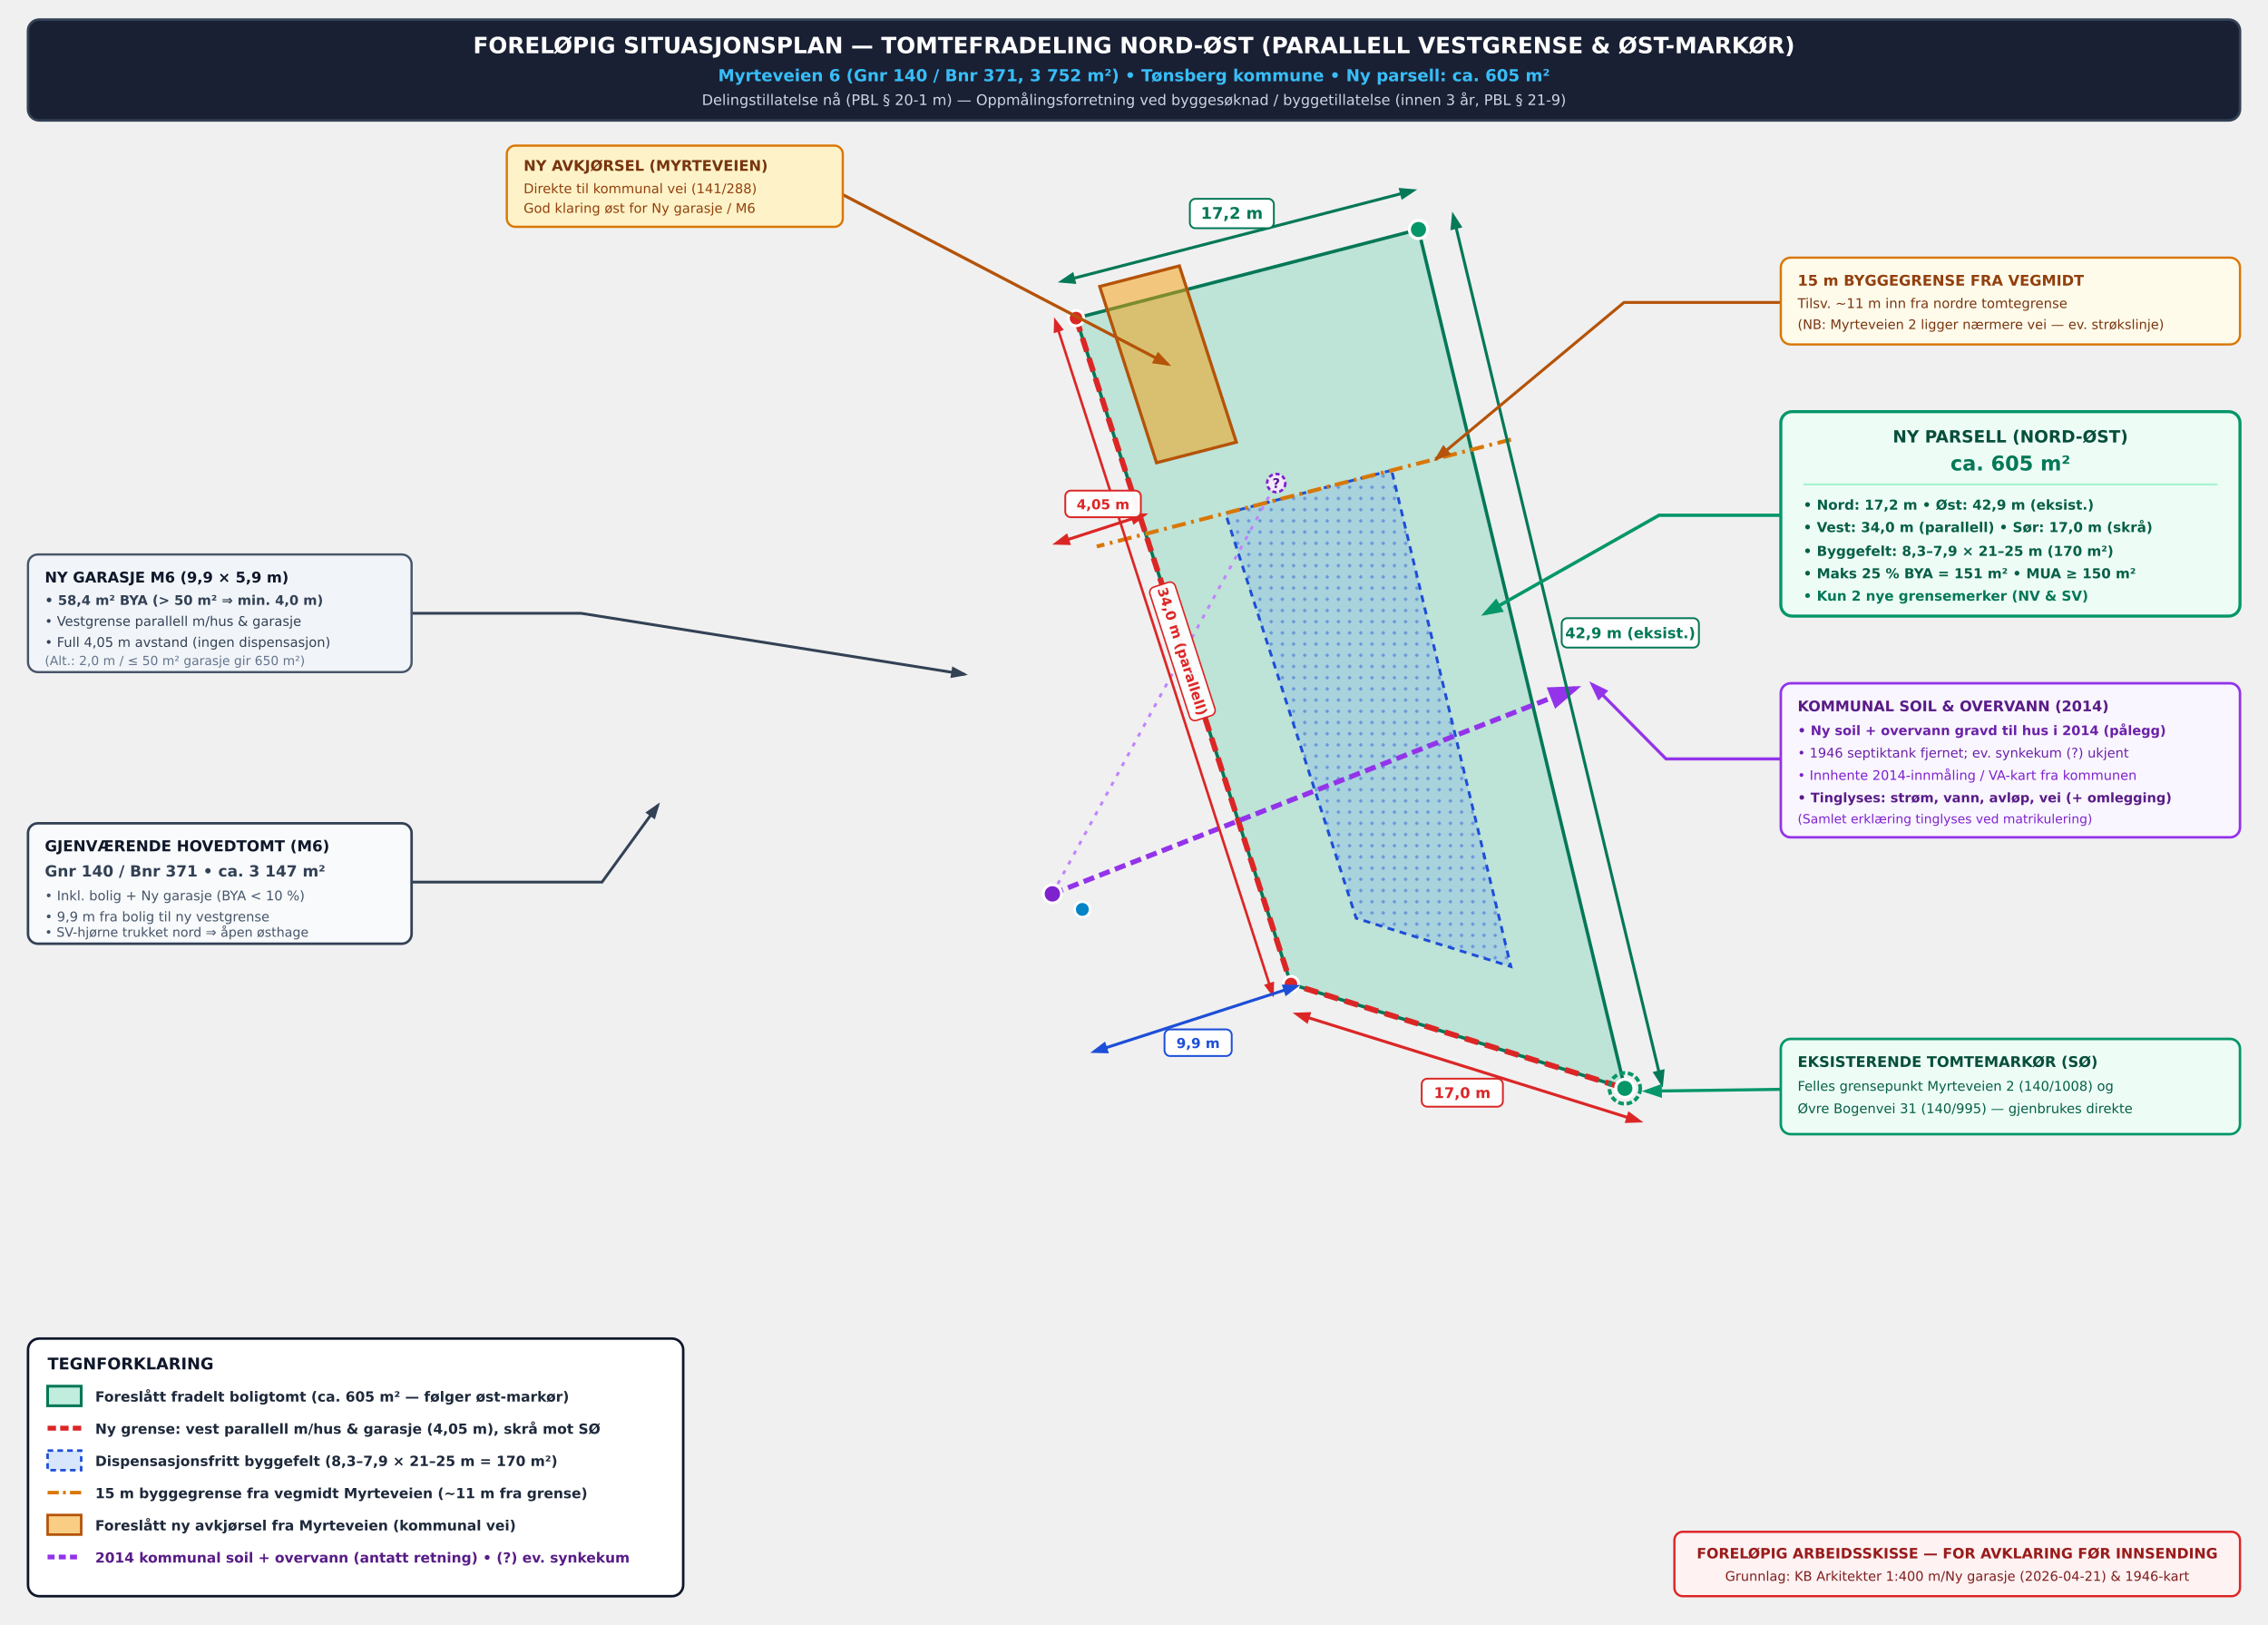
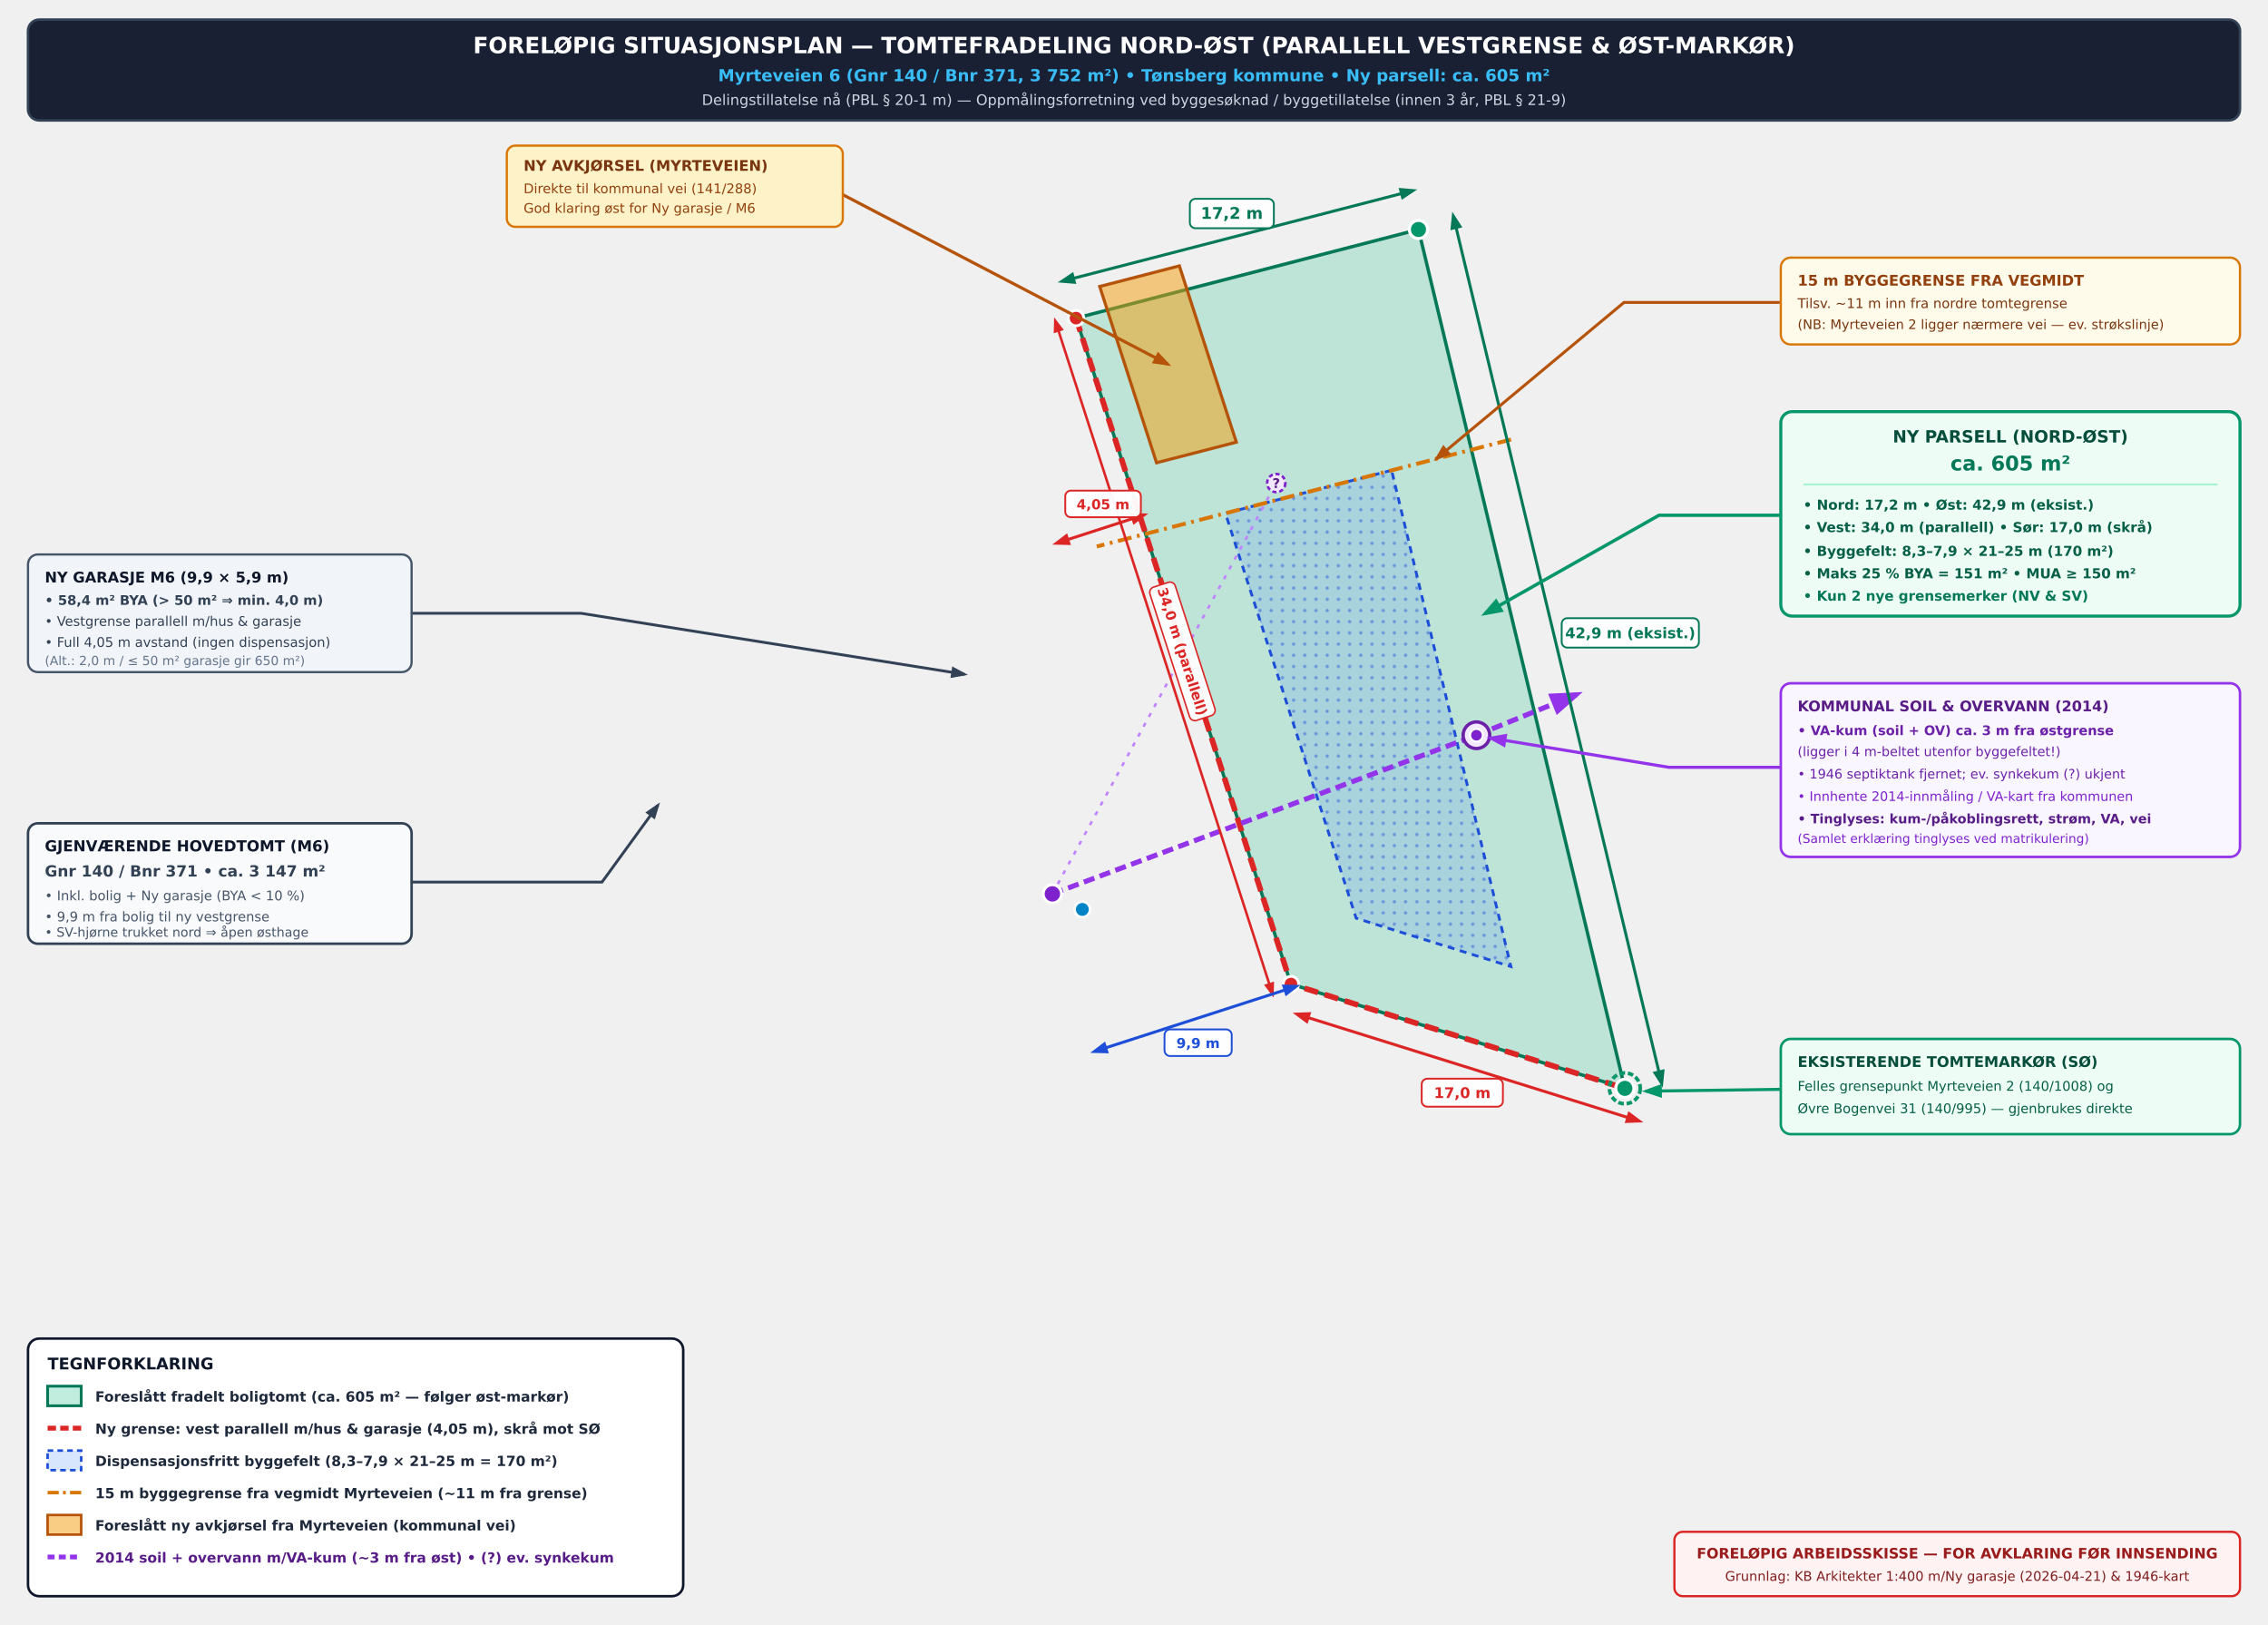
<svg xmlns="http://www.w3.org/2000/svg" viewBox="0 0 1620 1160" width="1620" height="1160">
  <defs>
    <pattern id="dots-build" width="8" height="8" patternUnits="userSpaceOnUse">
      <circle cx="4" cy="4" r="1.2" fill="#1d4ed8" opacity="0.45" />
    </pattern>
    <marker id="arrow-047857" viewBox="0 0 10 10" refX="5" refY="5" markerWidth="6" markerHeight="6" orient="auto-start-reverse">
      <path d="M 0 1.5 L 10 5 L 0 8.5 z" fill="#047857" />
    </marker>
    <marker id="arrow-dc2626" viewBox="0 0 10 10" refX="5" refY="5" markerWidth="6" markerHeight="6" orient="auto-start-reverse">
      <path d="M 0 1.5 L 10 5 L 0 8.5 z" fill="#dc2626" />
    </marker>
    <marker id="arrow-1d4ed8" viewBox="0 0 10 10" refX="5" refY="5" markerWidth="6" markerHeight="6" orient="auto-start-reverse">
      <path d="M 0 1.5 L 10 5 L 0 8.5 z" fill="#1d4ed8" />
    </marker>
    <marker id="arrow-b45309" viewBox="0 0 10 10" refX="8" refY="5" markerWidth="6" markerHeight="6" orient="auto">
      <path d="M 0 1.5 L 10 5 L 0 8.5 z" fill="#b45309" />
    </marker>
    <marker id="arrow-9333ea" viewBox="0 0 10 10" refX="8" refY="5" markerWidth="6.5" markerHeight="6.5" orient="auto">
      <path d="M 0 1.5 L 10 5 L 0 8.5 z" fill="#9333ea" />
    </marker>
    <marker id="arrow-059669" viewBox="0 0 10 10" refX="8" refY="5" markerWidth="6.5" markerHeight="6.5" orient="auto">
      <path d="M 0 1.5 L 10 5 L 0 8.5 z" fill="#059669" />
    </marker>
    <marker id="arrow-334155" viewBox="0 0 10 10" refX="8" refY="5" markerWidth="6" markerHeight="6" orient="auto">
      <path d="M 0 1.5 L 10 5 L 0 8.5 z" fill="#334155" />
    </marker>
  </defs>
  <polygon points="1013.2,163.9 768.6,227.2 922.1,702.8 1160.6,777.3" fill="#10b981" fill-opacity="0.22" stroke="#047857" stroke-width="2.4" />
  <polygon points="994.0,335.9 875.3,366.6 968.7,655.8 1079.2,690.3" fill="#3b82f6" fill-opacity="0.16" stroke="#1d4ed8" stroke-width="2.0" stroke-dasharray="5,4" />
  <polygon points="994.0,335.9 875.3,366.6 968.7,655.8 1079.2,690.3" fill="url(#dots-build)" stroke="none" />
  <polygon points="785.5,204.6 842.4,189.9 883.1,315.8 826.1,330.5" fill="#f59e0b" fill-opacity="0.50" stroke="#b45309" stroke-width="2.2" />
  <line x1="1079.3" y1="313.9" x2="783.4" y2="390.3" stroke="#d97706" stroke-width="2.8" stroke-dasharray="10,4,2,4" />
  <polyline points="768.6,227.2 922.1,702.8 1160.6,777.3" fill="none" stroke="#dc2626" stroke-width="4.0" stroke-dasharray="10,5" />
  <circle cx="768.6" cy="227.2" r="5.5" fill="#dc2626" stroke="#ffffff" stroke-width="2" />
  <circle cx="922.1" cy="702.8" r="5.5" fill="#dc2626" stroke="#ffffff" stroke-width="2" />
  <circle cx="1013.2" cy="163.9" r="6.5" fill="#059669" stroke="#ffffff" stroke-width="2.2" />
  <circle cx="1160.6" cy="777.3" r="11" fill="none" stroke="#059669" stroke-width="2.6" stroke-dasharray="4,2" />
  <circle cx="1160.6" cy="777.3" r="6.5" fill="#059669" stroke="#ffffff" stroke-width="2.2" />
-   <line x1="751.7" y1="638.4" x2="1125.2" y2="491.7" stroke="#9333ea" stroke-width="3.6" stroke-dasharray="8,4" marker-end="url(#arrow-9333ea)" />
-   <line x1="751.7" y1="638.4" x2="911.6" y2="345.0" stroke="#c084fc" stroke-width="2.0" stroke-dasharray="3,5" />
+   <polyline points="751.7,638.4 1054.6,525.1" fill="none" stroke="#9333ea" stroke-width="3.6" stroke-dasharray="8,4" />
+   <line x1="1054.6" y1="525.1" x2="1126.2" y2="496.0" stroke="#9333ea" stroke-width="3.6" stroke-dasharray="8,4" marker-end="url(#arrow-9333ea)" />
+   <line x1="751.7" y1="638.4" x2="911.6" y2="345.0" stroke="#c084fc" stroke-width="1.8" stroke-dasharray="3,5" />
  <circle cx="751.7" cy="638.4" r="6.5" fill="#7e22ce" stroke="#ffffff" stroke-width="2" />
+   <circle cx="1054.6" cy="525.1" r="9.5" fill="#f3e8ff" stroke="#6b21a8" stroke-width="2.4" />
+   <circle cx="1054.6" cy="525.1" r="4.5" fill="#7e22ce" stroke="#ffffff" stroke-width="1.4" />
  <circle cx="911.6" cy="345.0" r="6.5" fill="#f3e8ff" stroke="#7e22ce" stroke-width="1.8" stroke-dasharray="3,2" />
  <text x="911.6" y="348.5" text-anchor="middle" font-family="DejaVu Sans, Arial, sans-serif" font-weight="800" font-size="9.5" fill="#581c87">?</text>
  <circle cx="773.1" cy="649.5" r="5.5" fill="#0284c7" stroke="#ffffff" stroke-width="1.8" />
  <line x1="1006.2" y1="136.9" x2="761.6" y2="200.1" stroke="#047857" stroke-width="2.1" marker-start="url(#arrow-047857)" marker-end="url(#arrow-047857)" />
  <rect x="849.9" y="142.0" width="60" height="21" rx="4" fill="#ffffff" fill-opacity="0.96" stroke="#047857" stroke-width="1.3" />
  <text x="879.9" y="156.3" text-anchor="middle" font-family="DejaVu Sans, Arial, sans-serif" font-weight="700" font-size="11.5" fill="#047857">17,2 m</text>
  <line x1="1038.8" y1="157.3" x2="1186.2" y2="770.7" stroke="#047857" stroke-width="2.1" marker-start="url(#arrow-047857)" marker-end="url(#arrow-047857)" />
  <rect x="1115.5" y="441.5" width="98" height="21" rx="4" fill="#ffffff" fill-opacity="0.96" stroke="#047857" stroke-width="1.3" />
  <text x="1164.5" y="455.8" text-anchor="middle" font-family="DejaVu Sans, Arial, sans-serif" font-weight="700" font-size="10.5" fill="#047857">42,9 m (eksist.)</text>
  <line x1="754.6" y1="231.7" x2="908.1" y2="707.3" stroke="#dc2626" stroke-width="1.8" marker-start="url(#arrow-dc2626)" marker-end="url(#arrow-dc2626)" />
  <g transform="translate(844.6, 465.2) rotate(72.1)">
    <rect x="-50" y="-9.5" width="100" height="19" rx="4" fill="#ffffff" fill-opacity="0.94" stroke="#dc2626" stroke-width="1.1" />
    <text x="0" y="3.5" text-anchor="middle" font-family="DejaVu Sans, Arial, sans-serif" font-weight="700" font-size="9.8" fill="#dc2626">34,0 m (parallell)</text>
  </g>
  <line x1="929.3" y1="725.2" x2="1167.8" y2="799.7" stroke="#dc2626" stroke-width="2.1" marker-start="url(#arrow-dc2626)" marker-end="url(#arrow-dc2626)" />
  <rect x="1015.5" y="770.4" width="58" height="20" rx="4" fill="#ffffff" fill-opacity="0.96" stroke="#dc2626" stroke-width="1.3" />
  <text x="1044.5" y="784.2" text-anchor="middle" font-family="DejaVu Sans, Arial, sans-serif" font-weight="700" font-size="10.5" fill="#dc2626">17,0 m</text>
  <line x1="757.6" y1="387.0" x2="814.2" y2="368.7" stroke="#dc2626" stroke-width="2.1" marker-start="url(#arrow-dc2626)" marker-end="url(#arrow-dc2626)" />
  <rect x="760.9" y="350.4" width="54" height="19" rx="4" fill="#ffffff" fill-opacity="0.96" stroke="#dc2626" stroke-width="1.3" />
  <text x="787.9" y="363.7" text-anchor="middle" font-family="DejaVu Sans, Arial, sans-serif" font-weight="700" font-size="9.8" fill="#dc2626">4,05 m</text>
  <line x1="784.7" y1="750.0" x2="922.9" y2="705.4" stroke="#1d4ed8" stroke-width="2.1" marker-start="url(#arrow-1d4ed8)" marker-end="url(#arrow-1d4ed8)" />
  <rect x="831.8" y="735.2" width="48" height="19" rx="4" fill="#ffffff" fill-opacity="0.96" stroke="#1d4ed8" stroke-width="1.3" />
  <text x="855.8" y="748.5" text-anchor="middle" font-family="DejaVu Sans, Arial, sans-serif" font-weight="700" font-size="9.8" fill="#1d4ed8">9,9 m</text>
  <line x1="600" y1="138" x2="834.3" y2="260.2" stroke="#b45309" stroke-width="2.2" marker-end="url(#arrow-b45309)" />
  <g transform="translate(362, 104)">
    <rect width="240" height="58" rx="6" fill="#fef3c7" fill-opacity="0.97" stroke="#d97706" stroke-width="1.6" />
    <text x="12" y="18" font-family="DejaVu Sans, Arial, sans-serif" font-weight="800" font-size="10.5" fill="#78350f">NY AVKJØRSEL (MYRTEVEIEN)</text>
    <text x="12" y="34" font-family="DejaVu Sans, Arial, sans-serif" font-weight="500" font-size="9.5" fill="#92400e">Direkte til kommunal vei (141/288)</text>
    <text x="12" y="48" font-family="DejaVu Sans, Arial, sans-serif" font-weight="500" font-size="9.5" fill="#92400e">God klaring øst for Ny garasje / M6</text>
  </g>
  <polyline points="292,438 415,438 689.0,481.6" fill="none" stroke="#334155" stroke-width="2.0" marker-end="url(#arrow-334155)" />
  <g transform="translate(20, 396)">
    <rect width="274" height="84" rx="7" fill="#f1f5f9" fill-opacity="0.97" stroke="#475569" stroke-width="1.6" />
    <text x="12" y="20" font-family="DejaVu Sans, Arial, sans-serif" font-weight="800" font-size="10.5" fill="#0f172a">NY GARASJE M6 (9,9 × 5,9 m)</text>
    <text x="12" y="36" font-family="DejaVu Sans, Arial, sans-serif" font-weight="600" font-size="9.5" fill="#334155">• 58,4 m² BYA (&gt; 50 m² ⇒ min. 4,0 m)</text>
    <text x="12" y="51" font-family="DejaVu Sans, Arial, sans-serif" font-weight="500" font-size="9.5" fill="#334155">• Vestgrense parallell m/hus &amp; garasje</text>
    <text x="12" y="66" font-family="DejaVu Sans, Arial, sans-serif" font-weight="500" font-size="9.5" fill="#334155">• Full 4,05 m avstand (ingen dispensasjon)</text>
    <text x="12" y="79" font-family="DejaVu Sans, Arial, sans-serif" font-weight="500" font-size="9.0" fill="#64748b">(Alt.: 2,0 m / ≤ 50 m² garasje gir 650 m²)</text>
  </g>
  <polyline points="292,630 430,630 470.0,575.0" fill="none" stroke="#334155" stroke-width="2.0" marker-end="url(#arrow-334155)" />
  <g transform="translate(20, 588)">
    <rect width="274" height="86" rx="7" fill="#f8fafc" fill-opacity="0.97" stroke="#334155" stroke-width="1.8" />
    <text x="12" y="20" font-family="DejaVu Sans, Arial, sans-serif" font-weight="800" font-size="10.8" fill="#0f172a">GJENVÆRENDE HOVEDTOMT (M6)</text>
    <text x="12" y="38" font-family="DejaVu Sans, Arial, sans-serif" font-weight="700" font-size="11.0" fill="#334155">Gnr 140 / Bnr 371 • ca. 3 147 m²</text>
    <text x="12" y="55" font-family="DejaVu Sans, Arial, sans-serif" font-weight="500" font-size="9.5" fill="#475569">• Inkl. bolig + Ny garasje (BYA &lt; 10 %)</text>
    <text x="12" y="70" font-family="DejaVu Sans, Arial, sans-serif" font-weight="500" font-size="9.5" fill="#475569">• 9,9 m fra bolig til ny vestgrense</text>
    <text x="12" y="81" font-family="DejaVu Sans, Arial, sans-serif" font-weight="500" font-size="9.2" fill="#475569">• SV-hjørne trukket nord ⇒ åpen østhage</text>
  </g>
  <polyline points="1272,216 1160,216 1026.0,327.6" fill="none" stroke="#b45309" stroke-width="2.1" marker-end="url(#arrow-b45309)" />
  <g transform="translate(1272, 184)">
    <rect width="328" height="62" rx="7" fill="#fffbeb" fill-opacity="0.97" stroke="#d97706" stroke-width="1.6" />
    <text x="12" y="20" font-family="DejaVu Sans, Arial, sans-serif" font-weight="800" font-size="10.5" fill="#92400e">15 m BYGGEGRENSE FRA VEGMIDT</text>
    <text x="12" y="36" font-family="DejaVu Sans, Arial, sans-serif" font-weight="500" font-size="9.6" fill="#78350f">Tilsv. ~11 m inn fra nordre tomtegrense</text>
    <text x="12" y="51" font-family="DejaVu Sans, Arial, sans-serif" font-weight="500" font-size="9.4" fill="#78350f">(NB: Myrteveien 2 ligger nærmere vei — ev. strøkslinje)</text>
  </g>
  <polyline points="1272,368 1185,368 1060.6,438.3" fill="none" stroke="#059669" stroke-width="2.4" marker-end="url(#arrow-059669)" />
  <g transform="translate(1272, 294)">
    <rect width="328" height="146" rx="8" fill="#ecfdf5" fill-opacity="0.98" stroke="#059669" stroke-width="2.2" />
    <text x="164" y="22" text-anchor="middle" font-family="DejaVu Sans, Arial, sans-serif" font-weight="800" font-size="12.0" fill="#064e3b">NY PARSELL (NORD-ØST)</text>
    <text x="164" y="42" text-anchor="middle" font-family="DejaVu Sans, Arial, sans-serif" font-weight="800" font-size="14.5" fill="#047857">ca. 605 m²</text>
    <line x1="16" y1="52" x2="312" y2="52" stroke="#a7f3d0" stroke-width="1.4" />
    <text x="16" y="70" font-family="DejaVu Sans, Arial, sans-serif" font-weight="600" font-size="9.8" fill="#065f46">• Nord: 17,2 m • Øst: 42,9 m (eksist.)</text>
    <text x="16" y="86" font-family="DejaVu Sans, Arial, sans-serif" font-weight="600" font-size="9.8" fill="#065f46">• Vest: 34,0 m (parallell) • Sør: 17,0 m (skrå)</text>
    <text x="16" y="103" font-family="DejaVu Sans, Arial, sans-serif" font-weight="600" font-size="9.8" fill="#065f46">• Byggefelt: 8,3–7,9 × 21–25 m (170 m²)</text>
    <text x="16" y="119" font-family="DejaVu Sans, Arial, sans-serif" font-weight="600" font-size="9.8" fill="#065f46">• Maks 25 % BYA = 151 m² • MUA ≥ 150 m²</text>
    <text x="16" y="135" font-family="DejaVu Sans, Arial, sans-serif" font-weight="600" font-size="9.8" fill="#047857">• Kun 2 nye grensemerker (NV &amp; SV)</text>
  </g>
-   <polyline points="1272,542 1190,542 1137.2,488.7" fill="none" stroke="#9333ea" stroke-width="2.2" marker-end="url(#arrow-9333ea)" />
+   <polyline points="1272,548 1192,548 1064.6,527.1" fill="none" stroke="#9333ea" stroke-width="2.2" marker-end="url(#arrow-9333ea)" />
  <g transform="translate(1272, 488)">
-     <rect width="328" height="110" rx="7" fill="#faf5ff" fill-opacity="0.98" stroke="#9333ea" stroke-width="1.8" />
+     <rect width="328" height="124" rx="7" fill="#faf5ff" fill-opacity="0.98" stroke="#9333ea" stroke-width="1.8" />
    <text x="12" y="20" font-family="DejaVu Sans, Arial, sans-serif" font-weight="800" font-size="10.4" fill="#581c87">KOMMUNAL SOIL &amp; OVERVANN (2014)</text>
-     <text x="12" y="37" font-family="DejaVu Sans, Arial, sans-serif" font-weight="600" font-size="9.4" fill="#6b21a8">• Ny soil + overvann gravd til hus i 2014 (pålegg)</text>
-     <text x="12" y="53" font-family="DejaVu Sans, Arial, sans-serif" font-weight="500" font-size="9.4" fill="#6b21a8">• 1946 septiktank fjernet; ev. synkekum (?) ukjent</text>
-     <text x="12" y="69" font-family="DejaVu Sans, Arial, sans-serif" font-weight="500" font-size="9.4" fill="#7e22ce">• Innhente 2014-innmåling / VA-kart fra kommunen</text>
-     <text x="12" y="85" font-family="DejaVu Sans, Arial, sans-serif" font-weight="600" font-size="9.4" fill="#581c87">• Tinglyses: strøm, vann, avløp, vei (+ omlegging)</text>
-     <text x="12" y="100" font-family="DejaVu Sans, Arial, sans-serif" font-weight="500" font-size="9.0" fill="#7e22ce">(Samlet erklæring tinglyses ved matrikulering)</text>
+     <text x="12" y="37" font-family="DejaVu Sans, Arial, sans-serif" font-weight="700" font-size="9.4" fill="#6b21a8">• VA-kum (soil + OV) ca. 3 m fra østgrense</text>
+     <text x="12" y="52" font-family="DejaVu Sans, Arial, sans-serif" font-weight="500" font-size="9.3" fill="#6b21a8">  (ligger i 4 m-beltet utenfor byggefeltet!)</text>
+     <text x="12" y="68" font-family="DejaVu Sans, Arial, sans-serif" font-weight="500" font-size="9.3" fill="#6b21a8">• 1946 septiktank fjernet; ev. synkekum (?) ukjent</text>
+     <text x="12" y="84" font-family="DejaVu Sans, Arial, sans-serif" font-weight="500" font-size="9.3" fill="#7e22ce">• Innhente 2014-innmåling / VA-kart fra kommunen</text>
+     <text x="12" y="100" font-family="DejaVu Sans, Arial, sans-serif" font-weight="600" font-size="9.3" fill="#581c87">• Tinglyses: kum-/påkoblingsrett, strøm, VA, vei</text>
+     <text x="12" y="114" font-family="DejaVu Sans, Arial, sans-serif" font-weight="500" font-size="8.9" fill="#7e22ce">(Samlet erklæring tinglyses ved matrikulering)</text>
  </g>
  <polyline points="1272,778 1175.6,779.3" fill="none" stroke="#059669" stroke-width="2.2" marker-end="url(#arrow-059669)" />
  <g transform="translate(1272, 742)">
    <rect width="328" height="68" rx="7" fill="#ecfdf5" fill-opacity="0.98" stroke="#059669" stroke-width="1.8" />
    <text x="12" y="20" font-family="DejaVu Sans, Arial, sans-serif" font-weight="800" font-size="10.5" fill="#064e3b">EKSISTERENDE TOMTEMARKØR (SØ)</text>
    <text x="12" y="37" font-family="DejaVu Sans, Arial, sans-serif" font-weight="500" font-size="9.5" fill="#065f46">Felles grensepunkt Myrteveien 2 (140/1008) og</text>
    <text x="12" y="53" font-family="DejaVu Sans, Arial, sans-serif" font-weight="500" font-size="9.5" fill="#065f46">Øvre Bogenvei 31 (140/995) — gjenbrukes direkte</text>
  </g>
  <g transform="translate(20, 14)">
    <rect width="1580" height="72" rx="8" fill="#0f172a" fill-opacity="0.95" stroke="#334155" stroke-width="1.8" />
    <text x="790" y="24" text-anchor="middle" font-family="DejaVu Sans, Arial, sans-serif" font-weight="800" font-size="16.0" fill="#ffffff">FORELØPIG SITUASJONSPLAN — TOMTEFRADELING NORD-ØST (PARALLELL VESTGRENSE &amp; ØST-MARKØR)</text>
    <text x="790" y="44" text-anchor="middle" font-family="DejaVu Sans, Arial, sans-serif" font-weight="600" font-size="11.8" fill="#38bdf8">Myrteveien 6 (Gnr 140 / Bnr 371, 3 752 m²) • Tønsberg kommune • Ny parsell: ca. 605 m²</text>
    <text x="790" y="61" text-anchor="middle" font-family="DejaVu Sans, Arial, sans-serif" font-weight="500" font-size="10.4" fill="#cbd5e1">Delingstillatelse nå (PBL § 20-1 m) — Oppmålingsforretning ved byggesøknad / byggetillatelse (innen 3 år, PBL § 21-9)</text>
  </g>
  <g transform="translate(20, 956)">
    <rect width="468" height="184" rx="8" fill="#ffffff" fill-opacity="0.97" stroke="#0f172a" stroke-width="1.8" />
    <text x="14" y="22" font-family="DejaVu Sans, Arial, sans-serif" font-weight="800" font-size="11.5" fill="#0f172a">TEGNFORKLARING</text>
    <rect x="14" y="34" width="24" height="14" fill="#10b981" fill-opacity="0.26" stroke="#047857" stroke-width="2" />
    <text x="48" y="45" font-family="DejaVu Sans, Arial, sans-serif" font-weight="600" font-size="10.0" fill="#1e293b">Foreslått fradelt boligtomt (ca. 605 m² — følger øst-markør)</text>
    <line x1="14" y1="64" x2="38" y2="64" stroke="#dc2626" stroke-width="3.5" stroke-dasharray="6,3" />
    <text x="48" y="68" font-family="DejaVu Sans, Arial, sans-serif" font-weight="600" font-size="10.0" fill="#1e293b">Ny grense: vest parallell m/hus &amp; garasje (4,05 m), skrå mot SØ</text>
    <rect x="14" y="80" width="24" height="14" fill="#3b82f6" fill-opacity="0.20" stroke="#1d4ed8" stroke-width="1.8" stroke-dasharray="4,3" />
    <text x="48" y="91" font-family="DejaVu Sans, Arial, sans-serif" font-weight="600" font-size="10.0" fill="#1e293b">Dispensasjonsfritt byggefelt (8,3–7,9 × 21–25 m = 170 m²)</text>
    <line x1="14" y1="110" x2="38" y2="110" stroke="#d97706" stroke-width="2.5" stroke-dasharray="8,3,2,3" />
    <text x="48" y="114" font-family="DejaVu Sans, Arial, sans-serif" font-weight="600" font-size="10.0" fill="#1e293b">15 m byggegrense fra vegmidt Myrteveien (~11 m fra grense)</text>
    <rect x="14" y="126" width="24" height="14" fill="#f59e0b" fill-opacity="0.50" stroke="#b45309" stroke-width="1.8" />
    <text x="48" y="137" font-family="DejaVu Sans, Arial, sans-serif" font-weight="600" font-size="10.0" fill="#1e293b">Foreslått ny avkjørsel fra Myrteveien (kommunal vei)</text>
    <line x1="14" y1="156" x2="38" y2="156" stroke="#9333ea" stroke-width="3.4" stroke-dasharray="5,3" />
-     <text x="48" y="160" font-family="DejaVu Sans, Arial, sans-serif" font-weight="600" font-size="10.0" fill="#581c87">2014 kommunal soil + overvann (antatt retning) • (?) ev. synkekum</text>
+     <text x="48" y="160" font-family="DejaVu Sans, Arial, sans-serif" font-weight="600" font-size="10.0" fill="#581c87">2014 soil + overvann m/VA-kum (~3 m fra øst) • (?) ev. synkekum</text>
  </g>
  <g transform="translate(1196, 1094)">
    <rect width="404" height="46" rx="6" fill="#fef2f2" fill-opacity="0.97" stroke="#dc2626" stroke-width="1.6" />
    <text x="202" y="19" text-anchor="middle" font-family="DejaVu Sans, Arial, sans-serif" font-weight="800" font-size="10.2" fill="#991b1b">FORELØPIG ARBEIDSSKISSE — FOR AVKLARING FØR INNSENDING</text>
    <text x="202" y="35" text-anchor="middle" font-family="DejaVu Sans, Arial, sans-serif" font-weight="500" font-size="9.4" fill="#7f1d1d">Grunnlag: KB Arkitekter 1:400 m/Ny garasje (2026-04-21) &amp; 1946-kart</text>
  </g>
</svg>
